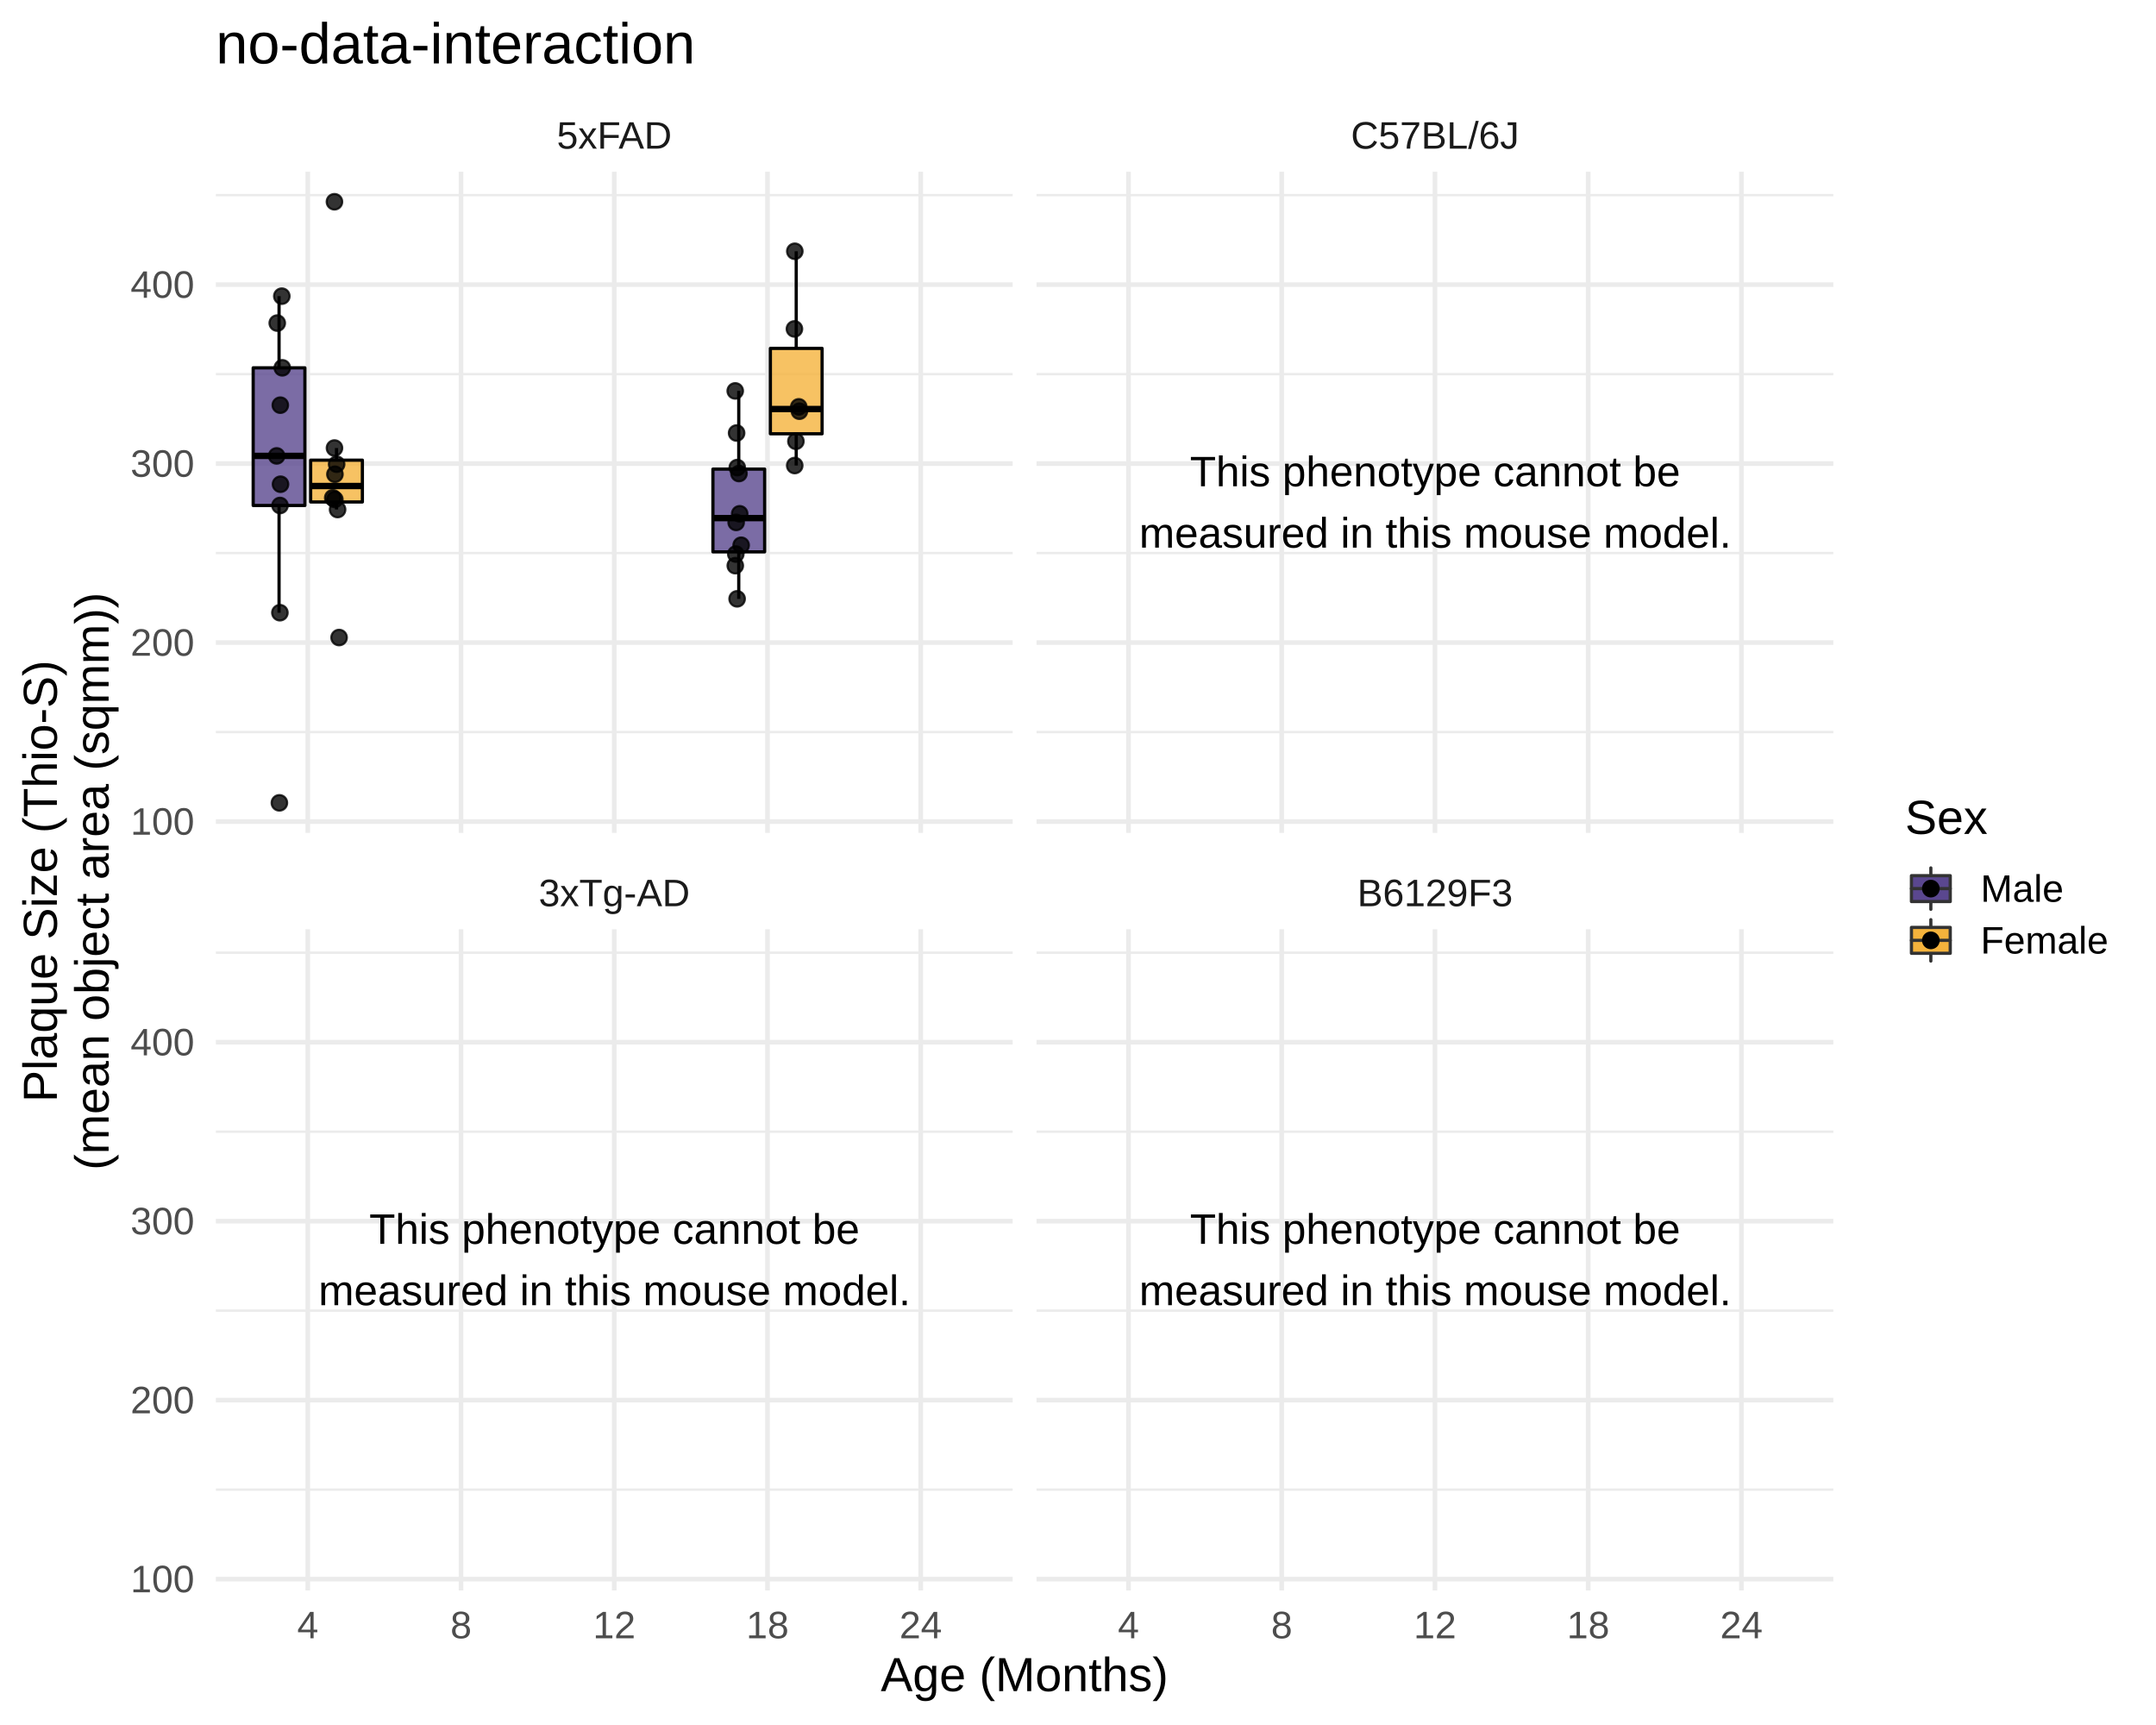
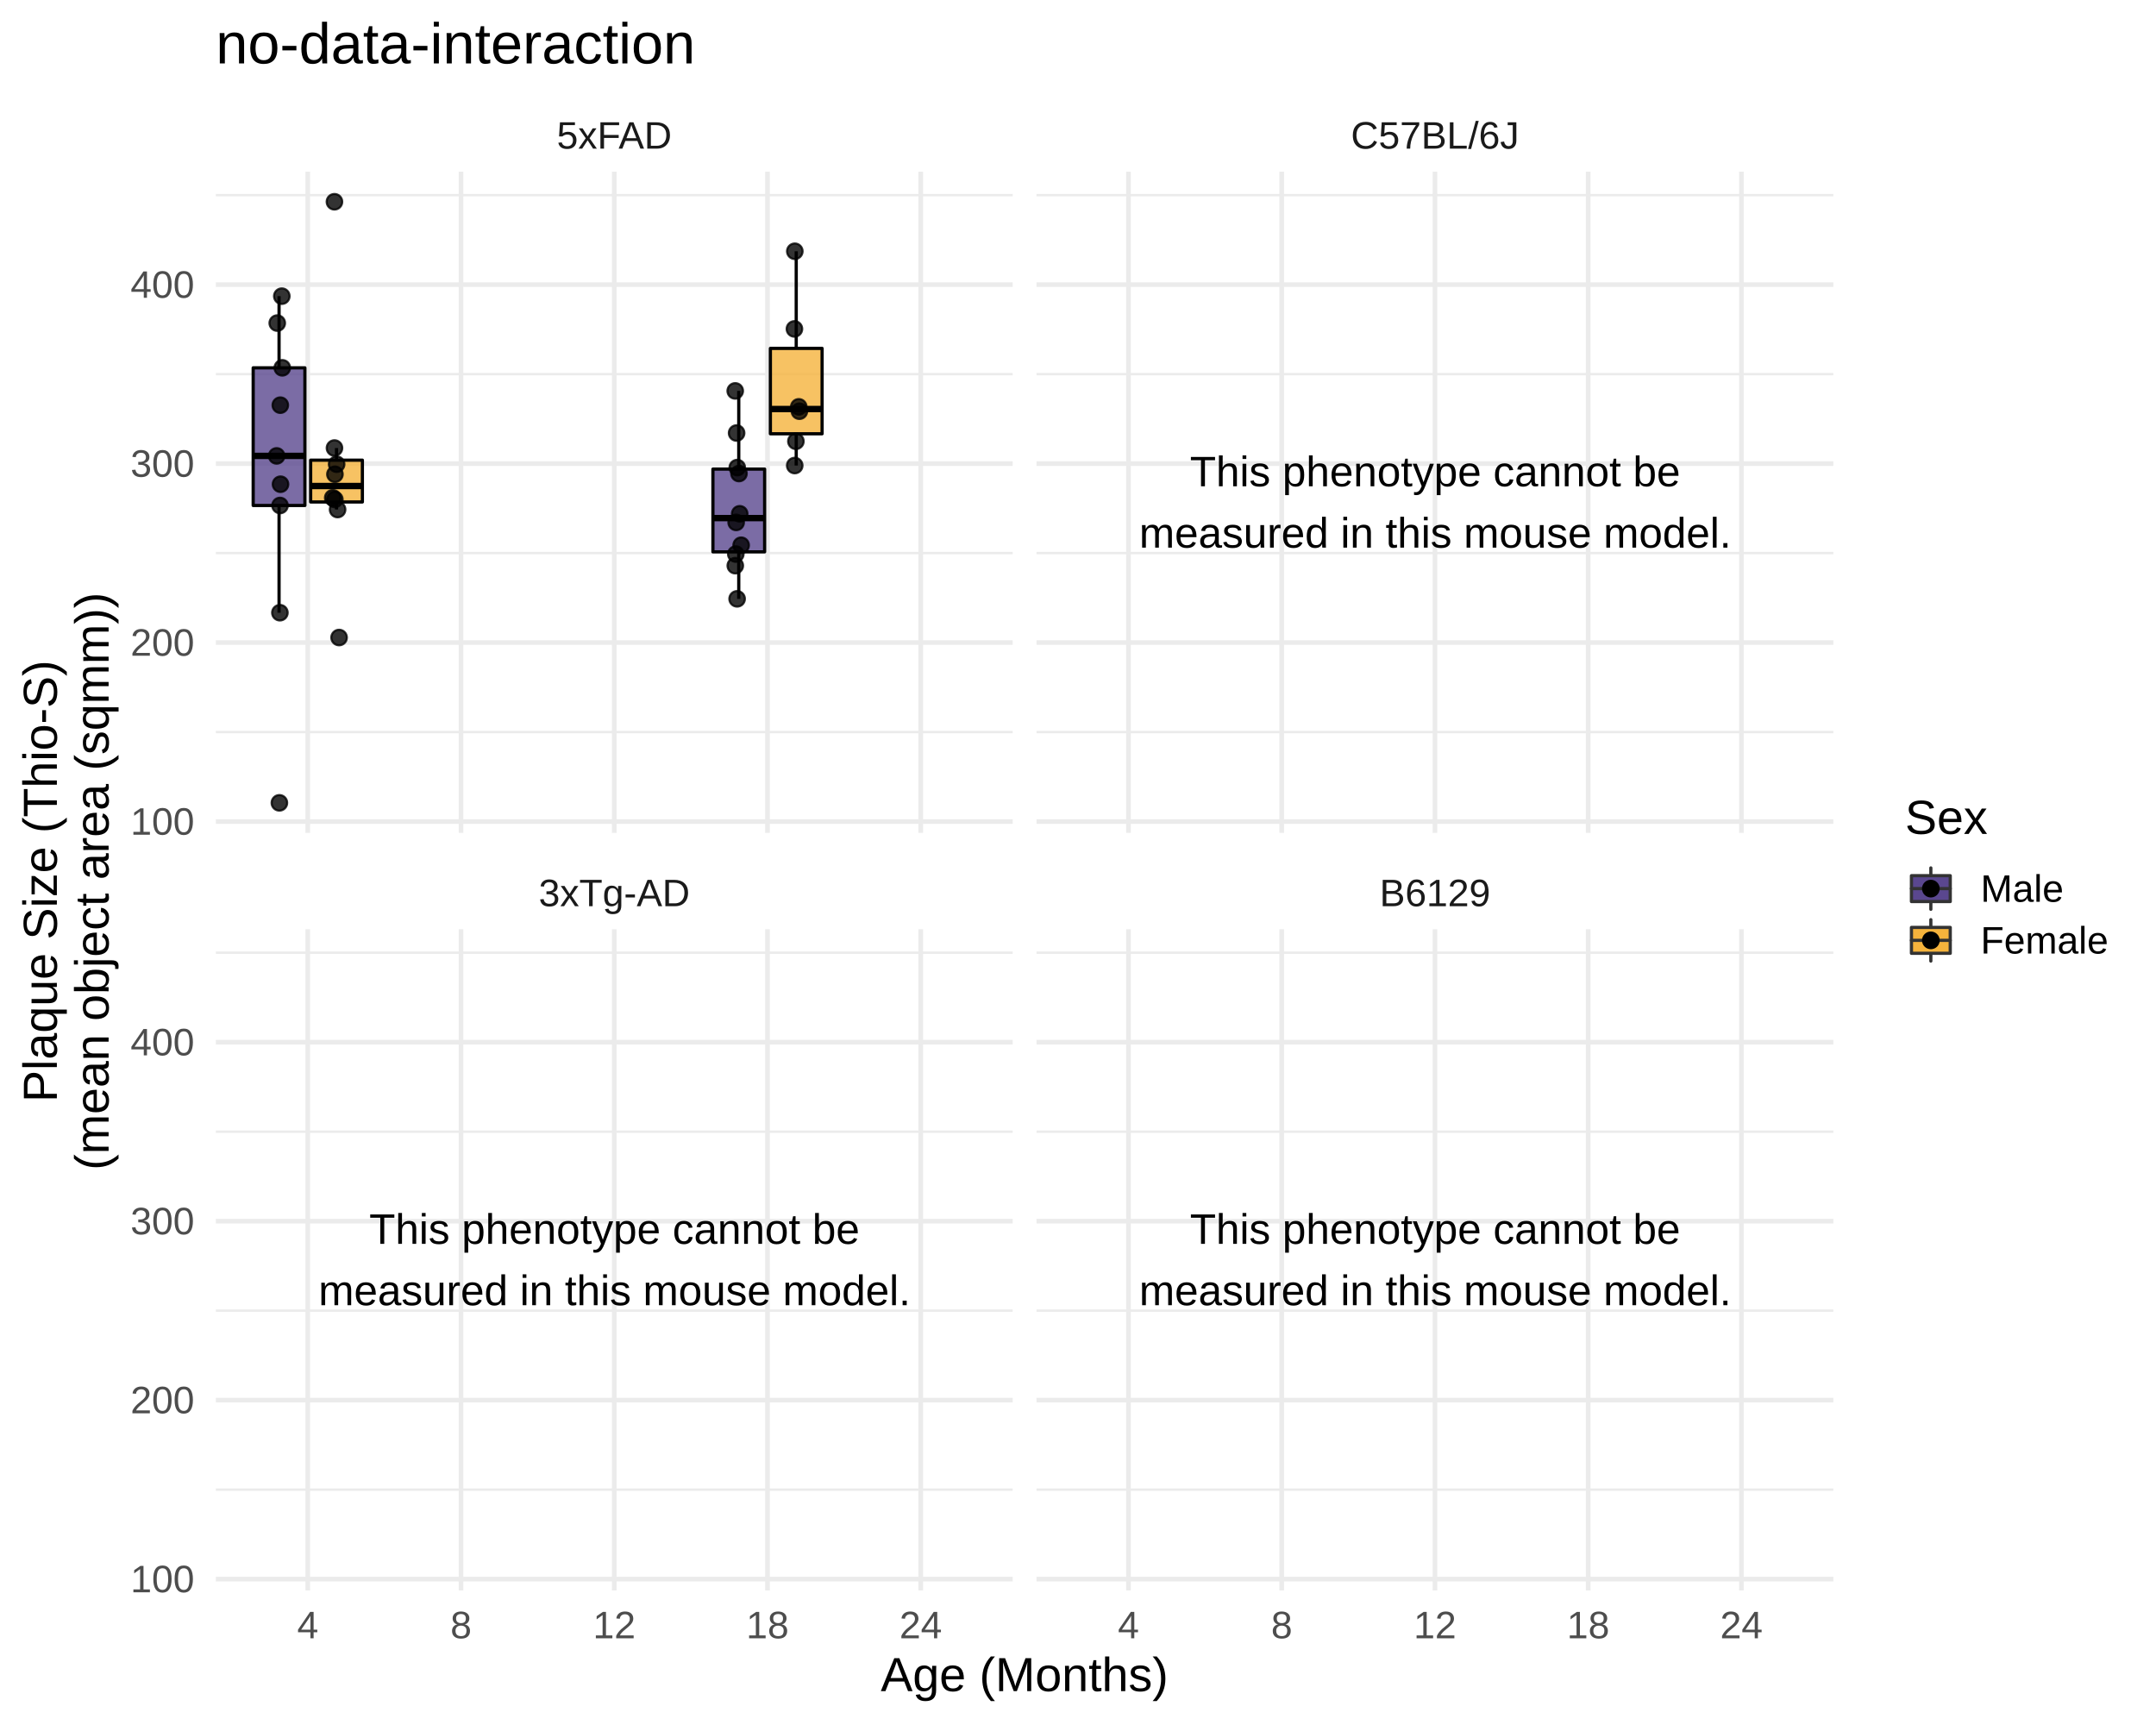
<svg xmlns="http://www.w3.org/2000/svg" viewBox="0 0 720.00 576.00">
  <defs>
    <style type="text/css">
    line, polyline, polygon, path, rect, circle {
      fill: none;
      stroke: #000000;
      stroke-linecap: round;
      stroke-linejoin: round;
      stroke-miterlimit: 10.00;
    }
  </style>
  </defs>
  <rect width="100%" height="100%" style="stroke: none; fill: #FFFFFF;" />
  <defs>
    <clipPath id="cpNzIuMDh8MzM4LjE4fDI3OC4xMnw1Ny4zMw==">
      <rect x="72.08" y="57.33" width="266.10" height="220.78" />
    </clipPath>
  </defs>
  <polyline points="72.08,244.44 338.18,244.44 " style="stroke-width: 0.78; stroke: #EBEBEB; stroke-linecap: butt;" clip-path="url(#cpNzIuMDh8MzM4LjE4fDI3OC4xMnw1Ny4zMw==)" />
  <polyline points="72.08,184.68 338.18,184.68 " style="stroke-width: 0.78; stroke: #EBEBEB; stroke-linecap: butt;" clip-path="url(#cpNzIuMDh8MzM4LjE4fDI3OC4xMnw1Ny4zMw==)" />
  <polyline points="72.08,124.92 338.18,124.92 " style="stroke-width: 0.78; stroke: #EBEBEB; stroke-linecap: butt;" clip-path="url(#cpNzIuMDh8MzM4LjE4fDI3OC4xMnw1Ny4zMw==)" />
  <polyline points="72.08,65.16 338.18,65.16 " style="stroke-width: 0.78; stroke: #EBEBEB; stroke-linecap: butt;" clip-path="url(#cpNzIuMDh8MzM4LjE4fDI3OC4xMnw1Ny4zMw==)" />
  <polyline points="72.08,274.33 338.18,274.33 " style="stroke-width: 1.55; stroke: #EBEBEB; stroke-linecap: butt;" clip-path="url(#cpNzIuMDh8MzM4LjE4fDI3OC4xMnw1Ny4zMw==)" />
  <polyline points="72.08,214.56 338.18,214.56 " style="stroke-width: 1.55; stroke: #EBEBEB; stroke-linecap: butt;" clip-path="url(#cpNzIuMDh8MzM4LjE4fDI3OC4xMnw1Ny4zMw==)" />
  <polyline points="72.08,154.80 338.18,154.80 " style="stroke-width: 1.55; stroke: #EBEBEB; stroke-linecap: butt;" clip-path="url(#cpNzIuMDh8MzM4LjE4fDI3OC4xMnw1Ny4zMw==)" />
  <polyline points="72.08,95.04 338.18,95.04 " style="stroke-width: 1.55; stroke: #EBEBEB; stroke-linecap: butt;" clip-path="url(#cpNzIuMDh8MzM4LjE4fDI3OC4xMnw1Ny4zMw==)" />
  <polyline points="102.78,278.12 102.78,57.33 " style="stroke-width: 1.55; stroke: #EBEBEB; stroke-linecap: butt;" clip-path="url(#cpNzIuMDh8MzM4LjE4fDI3OC4xMnw1Ny4zMw==)" />
  <polyline points="153.96,278.12 153.96,57.33 " style="stroke-width: 1.55; stroke: #EBEBEB; stroke-linecap: butt;" clip-path="url(#cpNzIuMDh8MzM4LjE4fDI3OC4xMnw1Ny4zMw==)" />
  <polyline points="205.13,278.12 205.13,57.33 " style="stroke-width: 1.55; stroke: #EBEBEB; stroke-linecap: butt;" clip-path="url(#cpNzIuMDh8MzM4LjE4fDI3OC4xMnw1Ny4zMw==)" />
  <polyline points="256.31,278.12 256.31,57.33 " style="stroke-width: 1.55; stroke: #EBEBEB; stroke-linecap: butt;" clip-path="url(#cpNzIuMDh8MzM4LjE4fDI3OC4xMnw1Ny4zMw==)" />
  <polyline points="307.48,278.12 307.48,57.33 " style="stroke-width: 1.55; stroke: #EBEBEB; stroke-linecap: butt;" clip-path="url(#cpNzIuMDh8MzM4LjE4fDI3OC4xMnw1Ny4zMw==)" />
  <line x1="93.19" y1="122.82" x2="93.19" y2="98.89" style="stroke-width: 1.07; stroke-linecap: butt;" clip-path="url(#cpNzIuMDh8MzM4LjE4fDI3OC4xMnw1Ny4zMw==)" />
  <line x1="93.19" y1="168.79" x2="93.19" y2="204.59" style="stroke-width: 1.07; stroke-linecap: butt;" clip-path="url(#cpNzIuMDh8MzM4LjE4fDI3OC4xMnw1Ny4zMw==)" />
  <polygon points="84.55,122.82 84.55,168.79 101.82,168.79 101.82,122.82 84.55,122.82 " style="stroke-width: 1.07; fill: #5A478F; fill-opacity: 0.80;" clip-path="url(#cpNzIuMDh8MzM4LjE4fDI3OC4xMnw1Ny4zMw==)" />
  <line x1="84.55" y1="152.23" x2="101.82" y2="152.23" style="stroke-width: 2.13; stroke-linecap: butt;" clip-path="url(#cpNzIuMDh8MzM4LjE4fDI3OC4xMnw1Ny4zMw==)" />
  <line x1="112.38" y1="153.65" x2="112.38" y2="149.60" style="stroke-width: 1.07; stroke-linecap: butt;" clip-path="url(#cpNzIuMDh8MzM4LjE4fDI3OC4xMnw1Ny4zMw==)" />
  <line x1="112.38" y1="167.61" x2="112.38" y2="170.14" style="stroke-width: 1.07; stroke-linecap: butt;" clip-path="url(#cpNzIuMDh8MzM4LjE4fDI3OC4xMnw1Ny4zMw==)" />
  <polygon points="103.74,153.65 103.74,167.61 121.02,167.61 121.02,153.65 103.74,153.65 " style="stroke-width: 1.07; fill: #F5B33C; fill-opacity: 0.80;" clip-path="url(#cpNzIuMDh8MzM4LjE4fDI3OC4xMnw1Ny4zMw==)" />
  <line x1="103.74" y1="162.29" x2="121.02" y2="162.29" style="stroke-width: 2.13; stroke-linecap: butt;" clip-path="url(#cpNzIuMDh8MzM4LjE4fDI3OC4xMnw1Ny4zMw==)" />
  <line x1="246.71" y1="156.63" x2="246.71" y2="130.53" style="stroke-width: 1.07; stroke-linecap: butt;" clip-path="url(#cpNzIuMDh8MzM4LjE4fDI3OC4xMnw1Ny4zMw==)" />
  <line x1="246.71" y1="184.27" x2="246.71" y2="199.96" style="stroke-width: 1.07; stroke-linecap: butt;" clip-path="url(#cpNzIuMDh8MzM4LjE4fDI3OC4xMnw1Ny4zMw==)" />
  <polygon points="238.08,156.63 238.08,184.27 255.35,184.27 255.35,156.63 238.08,156.63 " style="stroke-width: 1.07; fill: #5A478F; fill-opacity: 0.80;" clip-path="url(#cpNzIuMDh8MzM4LjE4fDI3OC4xMnw1Ny4zMw==)" />
  <line x1="238.08" y1="173.00" x2="255.35" y2="173.00" style="stroke-width: 2.13; stroke-linecap: butt;" clip-path="url(#cpNzIuMDh8MzM4LjE4fDI3OC4xMnw1Ny4zMw==)" />
  <line x1="265.90" y1="116.33" x2="265.90" y2="83.90" style="stroke-width: 1.07; stroke-linecap: butt;" clip-path="url(#cpNzIuMDh8MzM4LjE4fDI3OC4xMnw1Ny4zMw==)" />
  <line x1="265.90" y1="144.84" x2="265.90" y2="155.45" style="stroke-width: 1.07; stroke-linecap: butt;" clip-path="url(#cpNzIuMDh8MzM4LjE4fDI3OC4xMnw1Ny4zMw==)" />
  <polygon points="257.27,116.33 257.27,144.84 274.54,144.84 274.54,116.33 257.27,116.33 " style="stroke-width: 1.07; fill: #F5B33C; fill-opacity: 0.80;" clip-path="url(#cpNzIuMDh8MzM4LjE4fDI3OC4xMnw1Ny4zMw==)" />
  <line x1="257.27" y1="136.58" x2="274.54" y2="136.58" style="stroke-width: 2.13; stroke-linecap: butt;" clip-path="url(#cpNzIuMDh8MzM4LjE4fDI3OC4xMnw1Ny4zMw==)" />
  <circle cx="245.72" cy="185.01" r="1.95pt" style="stroke-width: 0.71; stroke: #000000; stroke-opacity: 0.80; fill: #000000; fill-opacity: 0.80;" clip-path="url(#cpNzIuMDh8MzM4LjE4fDI3OC4xMnw1Ny4zMw==)" />
  <circle cx="247.02" cy="171.56" r="1.95pt" style="stroke-width: 0.71; stroke: #000000; stroke-opacity: 0.80; fill: #000000; fill-opacity: 0.80;" clip-path="url(#cpNzIuMDh8MzM4LjE4fDI3OC4xMnw1Ny4zMw==)" />
  <circle cx="93.47" cy="204.59" r="1.95pt" style="stroke-width: 0.71; stroke: #000000; stroke-opacity: 0.80; fill: #000000; fill-opacity: 0.80;" clip-path="url(#cpNzIuMDh8MzM4LjE4fDI3OC4xMnw1Ny4zMw==)" />
  <circle cx="93.51" cy="168.79" r="1.95pt" style="stroke-width: 0.71; stroke: #000000; stroke-opacity: 0.80; fill: #000000; fill-opacity: 0.80;" clip-path="url(#cpNzIuMDh8MzM4LjE4fDI3OC4xMnw1Ny4zMw==)" />
  <circle cx="94.11" cy="98.89" r="1.95pt" style="stroke-width: 0.71; stroke: #000000; stroke-opacity: 0.80; fill: #000000; fill-opacity: 0.80;" clip-path="url(#cpNzIuMDh8MzM4LjE4fDI3OC4xMnw1Ny4zMw==)" />
  <circle cx="112.74" cy="170.14" r="1.95pt" style="stroke-width: 0.71; stroke: #000000; stroke-opacity: 0.80; fill: #000000; fill-opacity: 0.80;" clip-path="url(#cpNzIuMDh8MzM4LjE4fDI3OC4xMnw1Ny4zMw==)" />
  <circle cx="111.12" cy="166.22" r="1.95pt" style="stroke-width: 0.71; stroke: #000000; stroke-opacity: 0.80; fill: #000000; fill-opacity: 0.80;" clip-path="url(#cpNzIuMDh8MzM4LjE4fDI3OC4xMnw1Ny4zMw==)" />
  <circle cx="111.70" cy="149.60" r="1.95pt" style="stroke-width: 0.71; stroke: #000000; stroke-opacity: 0.80; fill: #000000; fill-opacity: 0.80;" clip-path="url(#cpNzIuMDh8MzM4LjE4fDI3OC4xMnw1Ny4zMw==)" />
  <circle cx="93.61" cy="135.29" r="1.95pt" style="stroke-width: 0.71; stroke: #000000; stroke-opacity: 0.80; fill: #000000; fill-opacity: 0.80;" clip-path="url(#cpNzIuMDh8MzM4LjE4fDI3OC4xMnw1Ny4zMw==)" />
  <circle cx="112.42" cy="155.00" r="1.95pt" style="stroke-width: 0.71; stroke: #000000; stroke-opacity: 0.80; fill: #000000; fill-opacity: 0.80;" clip-path="url(#cpNzIuMDh8MzM4LjE4fDI3OC4xMnw1Ny4zMw==)" />
  <circle cx="93.68" cy="161.69" r="1.95pt" style="stroke-width: 0.71; stroke: #000000; stroke-opacity: 0.80; fill: #000000; fill-opacity: 0.80;" clip-path="url(#cpNzIuMDh8MzM4LjE4fDI3OC4xMnw1Ny4zMw==)" />
  <circle cx="93.30" cy="268.08" r="1.95pt" style="stroke-width: 0.71; stroke: #000000; stroke-opacity: 0.80; fill: #000000; fill-opacity: 0.80;" clip-path="url(#cpNzIuMDh8MzM4LjE4fDI3OC4xMnw1Ny4zMw==)" />
  <circle cx="111.82" cy="166.77" r="1.95pt" style="stroke-width: 0.71; stroke: #000000; stroke-opacity: 0.80; fill: #000000; fill-opacity: 0.80;" clip-path="url(#cpNzIuMDh8MzM4LjE4fDI3OC4xMnw1Ny4zMw==)" />
  <circle cx="94.27" cy="122.82" r="1.95pt" style="stroke-width: 0.71; stroke: #000000; stroke-opacity: 0.80; fill: #000000; fill-opacity: 0.80;" clip-path="url(#cpNzIuMDh8MzM4LjE4fDI3OC4xMnw1Ny4zMw==)" />
  <circle cx="111.85" cy="158.36" r="1.95pt" style="stroke-width: 0.71; stroke: #000000; stroke-opacity: 0.80; fill: #000000; fill-opacity: 0.80;" clip-path="url(#cpNzIuMDh8MzM4LjE4fDI3OC4xMnw1Ny4zMw==)" />
  <circle cx="113.24" cy="212.88" r="1.95pt" style="stroke-width: 0.71; stroke: #000000; stroke-opacity: 0.80; fill: #000000; fill-opacity: 0.80;" clip-path="url(#cpNzIuMDh8MzM4LjE4fDI3OC4xMnw1Ny4zMw==)" />
  <circle cx="246.16" cy="199.96" r="1.95pt" style="stroke-width: 0.71; stroke: #000000; stroke-opacity: 0.80; fill: #000000; fill-opacity: 0.80;" clip-path="url(#cpNzIuMDh8MzM4LjE4fDI3OC4xMnw1Ny4zMw==)" />
  <circle cx="92.59" cy="107.88" r="1.95pt" style="stroke-width: 0.71; stroke: #000000; stroke-opacity: 0.80; fill: #000000; fill-opacity: 0.80;" clip-path="url(#cpNzIuMDh8MzM4LjE4fDI3OC4xMnw1Ny4zMw==)" />
  <circle cx="92.39" cy="152.23" r="1.95pt" style="stroke-width: 0.71; stroke: #000000; stroke-opacity: 0.80; fill: #000000; fill-opacity: 0.80;" clip-path="url(#cpNzIuMDh8MzM4LjE4fDI3OC4xMnw1Ny4zMw==)" />
  <circle cx="111.69" cy="67.37" r="1.95pt" style="stroke-width: 0.71; stroke: #000000; stroke-opacity: 0.80; fill: #000000; fill-opacity: 0.80;" clip-path="url(#cpNzIuMDh8MzM4LjE4fDI3OC4xMnw1Ny4zMw==)" />
  <circle cx="265.43" cy="83.90" r="1.95pt" style="stroke-width: 0.71; stroke: #000000; stroke-opacity: 0.80; fill: #000000; fill-opacity: 0.80;" clip-path="url(#cpNzIuMDh8MzM4LjE4fDI3OC4xMnw1Ny4zMw==)" />
  <circle cx="246.21" cy="156.13" r="1.95pt" style="stroke-width: 0.71; stroke: #000000; stroke-opacity: 0.80; fill: #000000; fill-opacity: 0.80;" clip-path="url(#cpNzIuMDh8MzM4LjE4fDI3OC4xMnw1Ny4zMw==)" />
  <circle cx="245.84" cy="174.44" r="1.95pt" style="stroke-width: 0.71; stroke: #000000; stroke-opacity: 0.80; fill: #000000; fill-opacity: 0.80;" clip-path="url(#cpNzIuMDh8MzM4LjE4fDI3OC4xMnw1Ny4zMw==)" />
  <circle cx="245.53" cy="130.53" r="1.95pt" style="stroke-width: 0.71; stroke: #000000; stroke-opacity: 0.80; fill: #000000; fill-opacity: 0.80;" clip-path="url(#cpNzIuMDh8MzM4LjE4fDI3OC4xMnw1Ny4zMw==)" />
  <circle cx="245.99" cy="144.59" r="1.95pt" style="stroke-width: 0.71; stroke: #000000; stroke-opacity: 0.80; fill: #000000; fill-opacity: 0.80;" clip-path="url(#cpNzIuMDh8MzM4LjE4fDI3OC4xMnw1Ny4zMw==)" />
  <circle cx="247.51" cy="182.06" r="1.95pt" style="stroke-width: 0.71; stroke: #000000; stroke-opacity: 0.80; fill: #000000; fill-opacity: 0.80;" clip-path="url(#cpNzIuMDh8MzM4LjE4fDI3OC4xMnw1Ny4zMw==)" />
  <circle cx="246.78" cy="158.12" r="1.95pt" style="stroke-width: 0.71; stroke: #000000; stroke-opacity: 0.80; fill: #000000; fill-opacity: 0.80;" clip-path="url(#cpNzIuMDh8MzM4LjE4fDI3OC4xMnw1Ny4zMw==)" />
  <circle cx="266.96" cy="137.31" r="1.95pt" style="stroke-width: 0.71; stroke: #000000; stroke-opacity: 0.80; fill: #000000; fill-opacity: 0.80;" clip-path="url(#cpNzIuMDh8MzM4LjE4fDI3OC4xMnw1Ny4zMw==)" />
  <circle cx="266.75" cy="135.85" r="1.95pt" style="stroke-width: 0.71; stroke: #000000; stroke-opacity: 0.80; fill: #000000; fill-opacity: 0.80;" clip-path="url(#cpNzIuMDh8MzM4LjE4fDI3OC4xMnw1Ny4zMw==)" />
  <circle cx="245.55" cy="188.88" r="1.95pt" style="stroke-width: 0.71; stroke: #000000; stroke-opacity: 0.80; fill: #000000; fill-opacity: 0.80;" clip-path="url(#cpNzIuMDh8MzM4LjE4fDI3OC4xMnw1Ny4zMw==)" />
  <circle cx="265.79" cy="147.35" r="1.95pt" style="stroke-width: 0.71; stroke: #000000; stroke-opacity: 0.80; fill: #000000; fill-opacity: 0.80;" clip-path="url(#cpNzIuMDh8MzM4LjE4fDI3OC4xMnw1Ny4zMw==)" />
  <circle cx="265.30" cy="109.83" r="1.95pt" style="stroke-width: 0.71; stroke: #000000; stroke-opacity: 0.80; fill: #000000; fill-opacity: 0.80;" clip-path="url(#cpNzIuMDh8MzM4LjE4fDI3OC4xMnw1Ny4zMw==)" />
  <circle cx="265.40" cy="155.45" r="1.95pt" style="stroke-width: 0.71; stroke: #000000; stroke-opacity: 0.80; fill: #000000; fill-opacity: 0.80;" clip-path="url(#cpNzIuMDh8MzM4LjE4fDI3OC4xMnw1Ny4zMw==)" />
  <defs>
    <clipPath id="cpMC4wMHw3MjAuMDB8NTc2LjAwfDAuMDA=">
      <rect x="0.00" y="0.00" width="720.00" height="576.00" />
    </clipPath>
  </defs>
  <defs>
    <clipPath id="cpNzIuMDh8MzM4LjE4fDUzMS4wN3wzMTAuMjk=">
      <rect x="72.08" y="310.29" width="266.10" height="220.78" />
    </clipPath>
  </defs>
  <polyline points="72.08,497.40 338.18,497.40 " style="stroke-width: 0.78; stroke: #EBEBEB; stroke-linecap: butt;" clip-path="url(#cpNzIuMDh8MzM4LjE4fDUzMS4wN3wzMTAuMjk=)" />
  <polyline points="72.08,437.64 338.18,437.64 " style="stroke-width: 0.78; stroke: #EBEBEB; stroke-linecap: butt;" clip-path="url(#cpNzIuMDh8MzM4LjE4fDUzMS4wN3wzMTAuMjk=)" />
  <polyline points="72.08,377.88 338.18,377.88 " style="stroke-width: 0.78; stroke: #EBEBEB; stroke-linecap: butt;" clip-path="url(#cpNzIuMDh8MzM4LjE4fDUzMS4wN3wzMTAuMjk=)" />
  <polyline points="72.08,318.12 338.18,318.12 " style="stroke-width: 0.78; stroke: #EBEBEB; stroke-linecap: butt;" clip-path="url(#cpNzIuMDh8MzM4LjE4fDUzMS4wN3wzMTAuMjk=)" />
  <polyline points="72.08,527.28 338.18,527.28 " style="stroke-width: 1.55; stroke: #EBEBEB; stroke-linecap: butt;" clip-path="url(#cpNzIuMDh8MzM4LjE4fDUzMS4wN3wzMTAuMjk=)" />
  <polyline points="72.08,467.52 338.18,467.52 " style="stroke-width: 1.55; stroke: #EBEBEB; stroke-linecap: butt;" clip-path="url(#cpNzIuMDh8MzM4LjE4fDUzMS4wN3wzMTAuMjk=)" />
  <polyline points="72.08,407.76 338.18,407.76 " style="stroke-width: 1.55; stroke: #EBEBEB; stroke-linecap: butt;" clip-path="url(#cpNzIuMDh8MzM4LjE4fDUzMS4wN3wzMTAuMjk=)" />
  <polyline points="72.08,348.00 338.18,348.00 " style="stroke-width: 1.55; stroke: #EBEBEB; stroke-linecap: butt;" clip-path="url(#cpNzIuMDh8MzM4LjE4fDUzMS4wN3wzMTAuMjk=)" />
  <polyline points="102.78,531.07 102.78,310.29 " style="stroke-width: 1.55; stroke: #EBEBEB; stroke-linecap: butt;" clip-path="url(#cpNzIuMDh8MzM4LjE4fDUzMS4wN3wzMTAuMjk=)" />
  <polyline points="153.96,531.07 153.96,310.29 " style="stroke-width: 1.55; stroke: #EBEBEB; stroke-linecap: butt;" clip-path="url(#cpNzIuMDh8MzM4LjE4fDUzMS4wN3wzMTAuMjk=)" />
  <polyline points="205.13,531.07 205.13,310.29 " style="stroke-width: 1.55; stroke: #EBEBEB; stroke-linecap: butt;" clip-path="url(#cpNzIuMDh8MzM4LjE4fDUzMS4wN3wzMTAuMjk=)" />
  <polyline points="256.31,531.07 256.31,310.29 " style="stroke-width: 1.55; stroke: #EBEBEB; stroke-linecap: butt;" clip-path="url(#cpNzIuMDh8MzM4LjE4fDUzMS4wN3wzMTAuMjk=)" />
  <polyline points="307.48,531.07 307.48,310.29 " style="stroke-width: 1.55; stroke: #EBEBEB; stroke-linecap: butt;" clip-path="url(#cpNzIuMDh8MzM4LjE4fDUzMS4wN3wzMTAuMjk=)" />
  <g clip-path="url(#cpNzIuMDh8MzM4LjE4fDUzMS4wN3wzMTAuMjk=)">
    <text x="123.32" y="415.33" style="font-size: 14.23px; font-family: Liberation Sans;" textLength="163.62px" lengthAdjust="spacingAndGlyphs">This phenotype cannot be</text>
  </g>
  <g clip-path="url(#cpNzIuMDh8MzM4LjE4fDUzMS4wN3wzMTAuMjk=)">
    <text x="106.35" y="435.82" style="font-size: 14.23px; font-family: Liberation Sans;" textLength="197.56px" lengthAdjust="spacingAndGlyphs">measured in this mouse model.</text>
  </g>
  <defs>
    <clipPath id="cpMC4wMHw3MjAuMDB8NTc2LjAwfDAuMDA=">
      <rect x="0.00" y="0.00" width="720.00" height="576.00" />
    </clipPath>
  </defs>
  <defs>
    <clipPath id="cpMzQ2LjE1fDYxMi4yNnwyNzguMTJ8NTcuMzM=">
      <rect x="346.15" y="57.33" width="266.10" height="220.78" />
    </clipPath>
  </defs>
  <polyline points="346.15,244.44 612.26,244.44 " style="stroke-width: 0.78; stroke: #EBEBEB; stroke-linecap: butt;" clip-path="url(#cpMzQ2LjE1fDYxMi4yNnwyNzguMTJ8NTcuMzM=)" />
  <polyline points="346.15,184.68 612.26,184.68 " style="stroke-width: 0.78; stroke: #EBEBEB; stroke-linecap: butt;" clip-path="url(#cpMzQ2LjE1fDYxMi4yNnwyNzguMTJ8NTcuMzM=)" />
  <polyline points="346.15,124.92 612.26,124.92 " style="stroke-width: 0.78; stroke: #EBEBEB; stroke-linecap: butt;" clip-path="url(#cpMzQ2LjE1fDYxMi4yNnwyNzguMTJ8NTcuMzM=)" />
  <polyline points="346.15,65.16 612.26,65.16 " style="stroke-width: 0.78; stroke: #EBEBEB; stroke-linecap: butt;" clip-path="url(#cpMzQ2LjE1fDYxMi4yNnwyNzguMTJ8NTcuMzM=)" />
  <polyline points="346.15,274.33 612.26,274.33 " style="stroke-width: 1.55; stroke: #EBEBEB; stroke-linecap: butt;" clip-path="url(#cpMzQ2LjE1fDYxMi4yNnwyNzguMTJ8NTcuMzM=)" />
  <polyline points="346.15,214.56 612.26,214.56 " style="stroke-width: 1.55; stroke: #EBEBEB; stroke-linecap: butt;" clip-path="url(#cpMzQ2LjE1fDYxMi4yNnwyNzguMTJ8NTcuMzM=)" />
  <polyline points="346.15,154.80 612.26,154.80 " style="stroke-width: 1.55; stroke: #EBEBEB; stroke-linecap: butt;" clip-path="url(#cpMzQ2LjE1fDYxMi4yNnwyNzguMTJ8NTcuMzM=)" />
  <polyline points="346.15,95.04 612.26,95.04 " style="stroke-width: 1.55; stroke: #EBEBEB; stroke-linecap: butt;" clip-path="url(#cpMzQ2LjE1fDYxMi4yNnwyNzguMTJ8NTcuMzM=)" />
  <polyline points="376.86,278.12 376.86,57.33 " style="stroke-width: 1.55; stroke: #EBEBEB; stroke-linecap: butt;" clip-path="url(#cpMzQ2LjE1fDYxMi4yNnwyNzguMTJ8NTcuMzM=)" />
  <polyline points="428.03,278.12 428.03,57.33 " style="stroke-width: 1.55; stroke: #EBEBEB; stroke-linecap: butt;" clip-path="url(#cpMzQ2LjE1fDYxMi4yNnwyNzguMTJ8NTcuMzM=)" />
  <polyline points="479.21,278.12 479.21,57.33 " style="stroke-width: 1.55; stroke: #EBEBEB; stroke-linecap: butt;" clip-path="url(#cpMzQ2LjE1fDYxMi4yNnwyNzguMTJ8NTcuMzM=)" />
  <polyline points="530.38,278.12 530.38,57.33 " style="stroke-width: 1.55; stroke: #EBEBEB; stroke-linecap: butt;" clip-path="url(#cpMzQ2LjE1fDYxMi4yNnwyNzguMTJ8NTcuMzM=)" />
  <polyline points="581.55,278.12 581.55,57.33 " style="stroke-width: 1.55; stroke: #EBEBEB; stroke-linecap: butt;" clip-path="url(#cpMzQ2LjE1fDYxMi4yNnwyNzguMTJ8NTcuMzM=)" />
  <g clip-path="url(#cpMzQ2LjE1fDYxMi4yNnwyNzguMTJ8NTcuMzM=)">
    <text x="397.39" y="162.37" style="font-size: 14.23px; font-family: Liberation Sans;" textLength="163.62px" lengthAdjust="spacingAndGlyphs">This phenotype cannot be</text>
  </g>
  <g clip-path="url(#cpMzQ2LjE1fDYxMi4yNnwyNzguMTJ8NTcuMzM=)">
    <text x="380.43" y="182.86" style="font-size: 14.23px; font-family: Liberation Sans;" textLength="197.56px" lengthAdjust="spacingAndGlyphs">measured in this mouse model.</text>
  </g>
  <defs>
    <clipPath id="cpMC4wMHw3MjAuMDB8NTc2LjAwfDAuMDA=">
      <rect x="0.00" y="0.00" width="720.00" height="576.00" />
    </clipPath>
  </defs>
  <defs>
    <clipPath id="cpMzQ2LjE1fDYxMi4yNnw1MzEuMDd8MzEwLjI5">
      <rect x="346.15" y="310.29" width="266.10" height="220.78" />
    </clipPath>
  </defs>
  <polyline points="346.15,497.40 612.26,497.40 " style="stroke-width: 0.78; stroke: #EBEBEB; stroke-linecap: butt;" clip-path="url(#cpMzQ2LjE1fDYxMi4yNnw1MzEuMDd8MzEwLjI5)" />
  <polyline points="346.15,437.64 612.26,437.64 " style="stroke-width: 0.78; stroke: #EBEBEB; stroke-linecap: butt;" clip-path="url(#cpMzQ2LjE1fDYxMi4yNnw1MzEuMDd8MzEwLjI5)" />
  <polyline points="346.15,377.88 612.26,377.88 " style="stroke-width: 0.78; stroke: #EBEBEB; stroke-linecap: butt;" clip-path="url(#cpMzQ2LjE1fDYxMi4yNnw1MzEuMDd8MzEwLjI5)" />
  <polyline points="346.15,318.12 612.26,318.12 " style="stroke-width: 0.78; stroke: #EBEBEB; stroke-linecap: butt;" clip-path="url(#cpMzQ2LjE1fDYxMi4yNnw1MzEuMDd8MzEwLjI5)" />
  <polyline points="346.15,527.28 612.26,527.28 " style="stroke-width: 1.55; stroke: #EBEBEB; stroke-linecap: butt;" clip-path="url(#cpMzQ2LjE1fDYxMi4yNnw1MzEuMDd8MzEwLjI5)" />
  <polyline points="346.15,467.52 612.26,467.52 " style="stroke-width: 1.55; stroke: #EBEBEB; stroke-linecap: butt;" clip-path="url(#cpMzQ2LjE1fDYxMi4yNnw1MzEuMDd8MzEwLjI5)" />
  <polyline points="346.15,407.76 612.26,407.76 " style="stroke-width: 1.55; stroke: #EBEBEB; stroke-linecap: butt;" clip-path="url(#cpMzQ2LjE1fDYxMi4yNnw1MzEuMDd8MzEwLjI5)" />
  <polyline points="346.15,348.00 612.26,348.00 " style="stroke-width: 1.55; stroke: #EBEBEB; stroke-linecap: butt;" clip-path="url(#cpMzQ2LjE1fDYxMi4yNnw1MzEuMDd8MzEwLjI5)" />
  <polyline points="376.86,531.07 376.86,310.29 " style="stroke-width: 1.55; stroke: #EBEBEB; stroke-linecap: butt;" clip-path="url(#cpMzQ2LjE1fDYxMi4yNnw1MzEuMDd8MzEwLjI5)" />
  <polyline points="428.03,531.07 428.03,310.29 " style="stroke-width: 1.55; stroke: #EBEBEB; stroke-linecap: butt;" clip-path="url(#cpMzQ2LjE1fDYxMi4yNnw1MzEuMDd8MzEwLjI5)" />
  <polyline points="479.21,531.07 479.21,310.29 " style="stroke-width: 1.55; stroke: #EBEBEB; stroke-linecap: butt;" clip-path="url(#cpMzQ2LjE1fDYxMi4yNnw1MzEuMDd8MzEwLjI5)" />
  <polyline points="530.38,531.07 530.38,310.29 " style="stroke-width: 1.55; stroke: #EBEBEB; stroke-linecap: butt;" clip-path="url(#cpMzQ2LjE1fDYxMi4yNnw1MzEuMDd8MzEwLjI5)" />
  <polyline points="581.55,531.07 581.55,310.29 " style="stroke-width: 1.55; stroke: #EBEBEB; stroke-linecap: butt;" clip-path="url(#cpMzQ2LjE1fDYxMi4yNnw1MzEuMDd8MzEwLjI5)" />
  <g clip-path="url(#cpMzQ2LjE1fDYxMi4yNnw1MzEuMDd8MzEwLjI5)">
    <text x="397.39" y="415.33" style="font-size: 14.23px; font-family: Liberation Sans;" textLength="163.62px" lengthAdjust="spacingAndGlyphs">This phenotype cannot be</text>
  </g>
  <g clip-path="url(#cpMzQ2LjE1fDYxMi4yNnw1MzEuMDd8MzEwLjI5)">
    <text x="380.43" y="435.82" style="font-size: 14.23px; font-family: Liberation Sans;" textLength="197.56px" lengthAdjust="spacingAndGlyphs">measured in this mouse model.</text>
  </g>
  <defs>
    <clipPath id="cpMC4wMHw3MjAuMDB8NTc2LjAwfDAuMDA=">
      <rect x="0.00" y="0.00" width="720.00" height="576.00" />
    </clipPath>
  </defs>
  <defs>
    <clipPath id="cpNzIuMDh8MzM4LjE4fDMxMC4yOXwyODYuMDk=">
      <rect x="72.08" y="286.09" width="266.10" height="24.21" />
    </clipPath>
  </defs>
  <g clip-path="url(#cpNzIuMDh8MzM4LjE4fDMxMC4yOXwyODYuMDk=)">
    <text x="179.90" y="302.59" style="font-size: 12.80px; fill: #1A1A1A; font-family: Liberation Sans;" textLength="50.47px" lengthAdjust="spacingAndGlyphs">3xTg-AD</text>
  </g>
  <defs>
    <clipPath id="cpMC4wMHw3MjAuMDB8NTc2LjAwfDAuMDA=">
      <rect x="0.00" y="0.00" width="720.00" height="576.00" />
    </clipPath>
  </defs>
  <defs>
    <clipPath id="cpMzQ2LjE1fDYxMi4yNnwzMTAuMjl8Mjg2LjA5">
      <rect x="346.15" y="286.09" width="266.10" height="24.21" />
    </clipPath>
  </defs>
  <g clip-path="url(#cpMzQ2LjE1fDYxMi4yNnwzMTAuMjl8Mjg2LjA5)">
-     <text x="453.26" y="302.59" style="font-size: 12.80px; fill: #1A1A1A; font-family: Liberation Sans;" textLength="51.89px" lengthAdjust="spacingAndGlyphs">B6129F3</text>
+     <text x="460.72" y="302.59" style="font-size: 12.80px; fill: #1A1A1A; font-family: Liberation Sans;" textLength="36.97px" lengthAdjust="spacingAndGlyphs">B6129</text>
  </g>
  <defs>
    <clipPath id="cpMC4wMHw3MjAuMDB8NTc2LjAwfDAuMDA=">
      <rect x="0.00" y="0.00" width="720.00" height="576.00" />
    </clipPath>
  </defs>
  <defs>
    <clipPath id="cpNzIuMDh8MzM4LjE4fDU3LjMzfDMzLjEz">
      <rect x="72.08" y="33.13" width="266.10" height="24.21" />
    </clipPath>
  </defs>
  <g clip-path="url(#cpNzIuMDh8MzM4LjE4fDU3LjMzfDMzLjEz)">
    <text x="185.94" y="49.63" style="font-size: 12.80px; fill: #1A1A1A; font-family: Liberation Sans;" textLength="38.39px" lengthAdjust="spacingAndGlyphs">5xFAD</text>
  </g>
  <defs>
    <clipPath id="cpMC4wMHw3MjAuMDB8NTc2LjAwfDAuMDA=">
      <rect x="0.00" y="0.00" width="720.00" height="576.00" />
    </clipPath>
  </defs>
  <defs>
    <clipPath id="cpMzQ2LjE1fDYxMi4yNnw1Ny4zM3wzMy4xMw==">
      <rect x="346.15" y="33.13" width="266.10" height="24.21" />
    </clipPath>
  </defs>
  <g clip-path="url(#cpMzQ2LjE1fDYxMi4yNnw1Ny4zM3wzMy4xMw==)">
    <text x="451.12" y="49.63" style="font-size: 12.80px; fill: #1A1A1A; font-family: Liberation Sans;" textLength="56.17px" lengthAdjust="spacingAndGlyphs">C57BL/6J</text>
  </g>
  <defs>
    <clipPath id="cpMC4wMHw3MjAuMDB8NTc2LjAwfDAuMDA=">
      <rect x="0.00" y="0.00" width="720.00" height="576.00" />
    </clipPath>
  </defs>
  <g clip-path="url(#cpMC4wMHw3MjAuMDB8NTc2LjAwfDAuMDA=)">
    <text x="99.23" y="547.04" style="font-size: 12.80px; fill: #4D4D4D; font-family: Liberation Sans;" textLength="7.11px" lengthAdjust="spacingAndGlyphs">4</text>
  </g>
  <g clip-path="url(#cpMC4wMHw3MjAuMDB8NTc2LjAwfDAuMDA=)">
    <text x="150.40" y="547.04" style="font-size: 12.80px; fill: #4D4D4D; font-family: Liberation Sans;" textLength="7.11px" lengthAdjust="spacingAndGlyphs">8</text>
  </g>
  <g clip-path="url(#cpMC4wMHw3MjAuMDB8NTc2LjAwfDAuMDA=)">
    <text x="198.02" y="547.04" style="font-size: 12.80px; fill: #4D4D4D; font-family: Liberation Sans;" textLength="14.22px" lengthAdjust="spacingAndGlyphs">12</text>
  </g>
  <g clip-path="url(#cpMC4wMHw3MjAuMDB8NTc2LjAwfDAuMDA=)">
    <text x="249.20" y="547.04" style="font-size: 12.80px; fill: #4D4D4D; font-family: Liberation Sans;" textLength="14.22px" lengthAdjust="spacingAndGlyphs">18</text>
  </g>
  <g clip-path="url(#cpMC4wMHw3MjAuMDB8NTc2LjAwfDAuMDA=)">
    <text x="300.37" y="547.04" style="font-size: 12.80px; fill: #4D4D4D; font-family: Liberation Sans;" textLength="14.22px" lengthAdjust="spacingAndGlyphs">24</text>
  </g>
  <g clip-path="url(#cpMC4wMHw3MjAuMDB8NTc2LjAwfDAuMDA=)">
    <text x="373.30" y="547.04" style="font-size: 12.80px; fill: #4D4D4D; font-family: Liberation Sans;" textLength="7.11px" lengthAdjust="spacingAndGlyphs">4</text>
  </g>
  <g clip-path="url(#cpMC4wMHw3MjAuMDB8NTc2LjAwfDAuMDA=)">
    <text x="424.48" y="547.04" style="font-size: 12.80px; fill: #4D4D4D; font-family: Liberation Sans;" textLength="7.11px" lengthAdjust="spacingAndGlyphs">8</text>
  </g>
  <g clip-path="url(#cpMC4wMHw3MjAuMDB8NTc2LjAwfDAuMDA=)">
    <text x="472.10" y="547.04" style="font-size: 12.80px; fill: #4D4D4D; font-family: Liberation Sans;" textLength="14.22px" lengthAdjust="spacingAndGlyphs">12</text>
  </g>
  <g clip-path="url(#cpMC4wMHw3MjAuMDB8NTc2LjAwfDAuMDA=)">
    <text x="523.27" y="547.04" style="font-size: 12.80px; fill: #4D4D4D; font-family: Liberation Sans;" textLength="14.22px" lengthAdjust="spacingAndGlyphs">18</text>
  </g>
  <g clip-path="url(#cpMC4wMHw3MjAuMDB8NTc2LjAwfDAuMDA=)">
    <text x="574.44" y="547.04" style="font-size: 12.80px; fill: #4D4D4D; font-family: Liberation Sans;" textLength="14.22px" lengthAdjust="spacingAndGlyphs">24</text>
  </g>
  <g clip-path="url(#cpMC4wMHw3MjAuMDB8NTc2LjAwfDAuMDA=)">
    <text x="43.58" y="278.72" style="font-size: 12.80px; fill: #4D4D4D; font-family: Liberation Sans;" textLength="21.33px" lengthAdjust="spacingAndGlyphs">100</text>
  </g>
  <g clip-path="url(#cpMC4wMHw3MjAuMDB8NTc2LjAwfDAuMDA=)">
    <text x="43.58" y="218.96" style="font-size: 12.80px; fill: #4D4D4D; font-family: Liberation Sans;" textLength="21.33px" lengthAdjust="spacingAndGlyphs">200</text>
  </g>
  <g clip-path="url(#cpMC4wMHw3MjAuMDB8NTc2LjAwfDAuMDA=)">
    <text x="43.58" y="159.20" style="font-size: 12.80px; fill: #4D4D4D; font-family: Liberation Sans;" textLength="21.33px" lengthAdjust="spacingAndGlyphs">300</text>
  </g>
  <g clip-path="url(#cpMC4wMHw3MjAuMDB8NTc2LjAwfDAuMDA=)">
    <text x="43.58" y="99.44" style="font-size: 12.80px; fill: #4D4D4D; font-family: Liberation Sans;" textLength="21.33px" lengthAdjust="spacingAndGlyphs">400</text>
  </g>
  <g clip-path="url(#cpMC4wMHw3MjAuMDB8NTc2LjAwfDAuMDA=)">
    <text x="43.58" y="531.68" style="font-size: 12.80px; fill: #4D4D4D; font-family: Liberation Sans;" textLength="21.33px" lengthAdjust="spacingAndGlyphs">100</text>
  </g>
  <g clip-path="url(#cpMC4wMHw3MjAuMDB8NTc2LjAwfDAuMDA=)">
    <text x="43.58" y="471.92" style="font-size: 12.80px; fill: #4D4D4D; font-family: Liberation Sans;" textLength="21.33px" lengthAdjust="spacingAndGlyphs">200</text>
  </g>
  <g clip-path="url(#cpMC4wMHw3MjAuMDB8NTc2LjAwfDAuMDA=)">
    <text x="43.58" y="412.16" style="font-size: 12.80px; fill: #4D4D4D; font-family: Liberation Sans;" textLength="21.33px" lengthAdjust="spacingAndGlyphs">300</text>
  </g>
  <g clip-path="url(#cpMC4wMHw3MjAuMDB8NTc2LjAwfDAuMDA=)">
    <text x="43.58" y="352.40" style="font-size: 12.80px; fill: #4D4D4D; font-family: Liberation Sans;" textLength="21.33px" lengthAdjust="spacingAndGlyphs">400</text>
  </g>
  <g clip-path="url(#cpMC4wMHw3MjAuMDB8NTc2LjAwfDAuMDA=)">
    <text x="294.12" y="564.70" style="font-size: 16.00px; font-family: Liberation Sans;" textLength="96.09px" lengthAdjust="spacingAndGlyphs">Age (Months)</text>
  </g>
  <g clip-path="url(#cpMC4wMHw3MjAuMDB8NTc2LjAwfDAuMDA=)">
    <text transform="translate(18.99,368.06) rotate(-90)" style="font-size: 16.00px; font-family: Liberation Sans;" textLength="147.72px" lengthAdjust="spacingAndGlyphs">Plaque Size (Thio-S)</text>
  </g>
  <g clip-path="url(#cpMC4wMHw3MjAuMDB8NTc2LjAwfDAuMDA=)">
    <text transform="translate(36.27,390.74) rotate(-90)" style="font-size: 16.00px; font-family: Liberation Sans;" textLength="193.06px" lengthAdjust="spacingAndGlyphs">(mean object area (sqmm))</text>
  </g>
  <g clip-path="url(#cpMC4wMHw3MjAuMDB8NTc2LjAwfDAuMDA=)">
    <text x="636.17" y="278.45" style="font-size: 16.00px; font-family: Liberation Sans;" textLength="27.58px" lengthAdjust="spacingAndGlyphs">Sex</text>
  </g>
  <polyline points="644.81,303.63 644.81,301.04 " style="stroke-width: 1.07; stroke: #333333;" clip-path="url(#cpMC4wMHw3MjAuMDB8NTc2LjAwfDAuMDA=)" />
  <polyline points="644.81,292.40 644.81,289.81 " style="stroke-width: 1.07; stroke: #333333;" clip-path="url(#cpMC4wMHw3MjAuMDB8NTc2LjAwfDAuMDA=)" />
  <rect x="638.33" y="292.40" width="12.96" height="8.64" style="stroke-width: 1.07; stroke: #333333; fill: #5A478F;" clip-path="url(#cpMC4wMHw3MjAuMDB8NTc2LjAwfDAuMDA=)" />
  <polyline points="638.33,296.72 651.29,296.72 " style="stroke-width: 1.07; stroke: #333333;" clip-path="url(#cpMC4wMHw3MjAuMDB8NTc2LjAwfDAuMDA=)" />
  <circle cx="644.81" cy="296.72" r="1.95pt" style="stroke-width: 0.71; fill: #000000;" clip-path="url(#cpMC4wMHw3MjAuMDB8NTc2LjAwfDAuMDA=)" />
  <polyline points="644.81,320.91 644.81,318.32 " style="stroke-width: 1.07; stroke: #333333;" clip-path="url(#cpMC4wMHw3MjAuMDB8NTc2LjAwfDAuMDA=)" />
  <polyline points="644.81,309.68 644.81,307.09 " style="stroke-width: 1.07; stroke: #333333;" clip-path="url(#cpMC4wMHw3MjAuMDB8NTc2LjAwfDAuMDA=)" />
  <rect x="638.33" y="309.68" width="12.96" height="8.64" style="stroke-width: 1.07; stroke: #333333; fill: #F5B33C;" clip-path="url(#cpMC4wMHw3MjAuMDB8NTc2LjAwfDAuMDA=)" />
  <polyline points="638.33,314.00 651.29,314.00 " style="stroke-width: 1.07; stroke: #333333;" clip-path="url(#cpMC4wMHw3MjAuMDB8NTc2LjAwfDAuMDA=)" />
  <circle cx="644.81" cy="314.00" r="1.95pt" style="stroke-width: 0.71; fill: #000000;" clip-path="url(#cpMC4wMHw3MjAuMDB8NTc2LjAwfDAuMDA=)" />
  <g clip-path="url(#cpMC4wMHw3MjAuMDB8NTc2LjAwfDAuMDA=)">
    <text x="661.42" y="301.12" style="font-size: 12.80px; font-family: Liberation Sans;" textLength="27.72px" lengthAdjust="spacingAndGlyphs">Male</text>
  </g>
  <g clip-path="url(#cpMC4wMHw3MjAuMDB8NTc2LjAwfDAuMDA=)">
    <text x="661.42" y="318.40" style="font-size: 12.80px; font-family: Liberation Sans;" textLength="42.64px" lengthAdjust="spacingAndGlyphs">Female</text>
  </g>
  <g clip-path="url(#cpMC4wMHw3MjAuMDB8NTc2LjAwfDAuMDA=)">
    <text x="72.08" y="21.17" style="font-size: 19.20px; font-family: Liberation Sans;" textLength="160.00px" lengthAdjust="spacingAndGlyphs">no-data-interaction</text>
  </g>
</svg>
